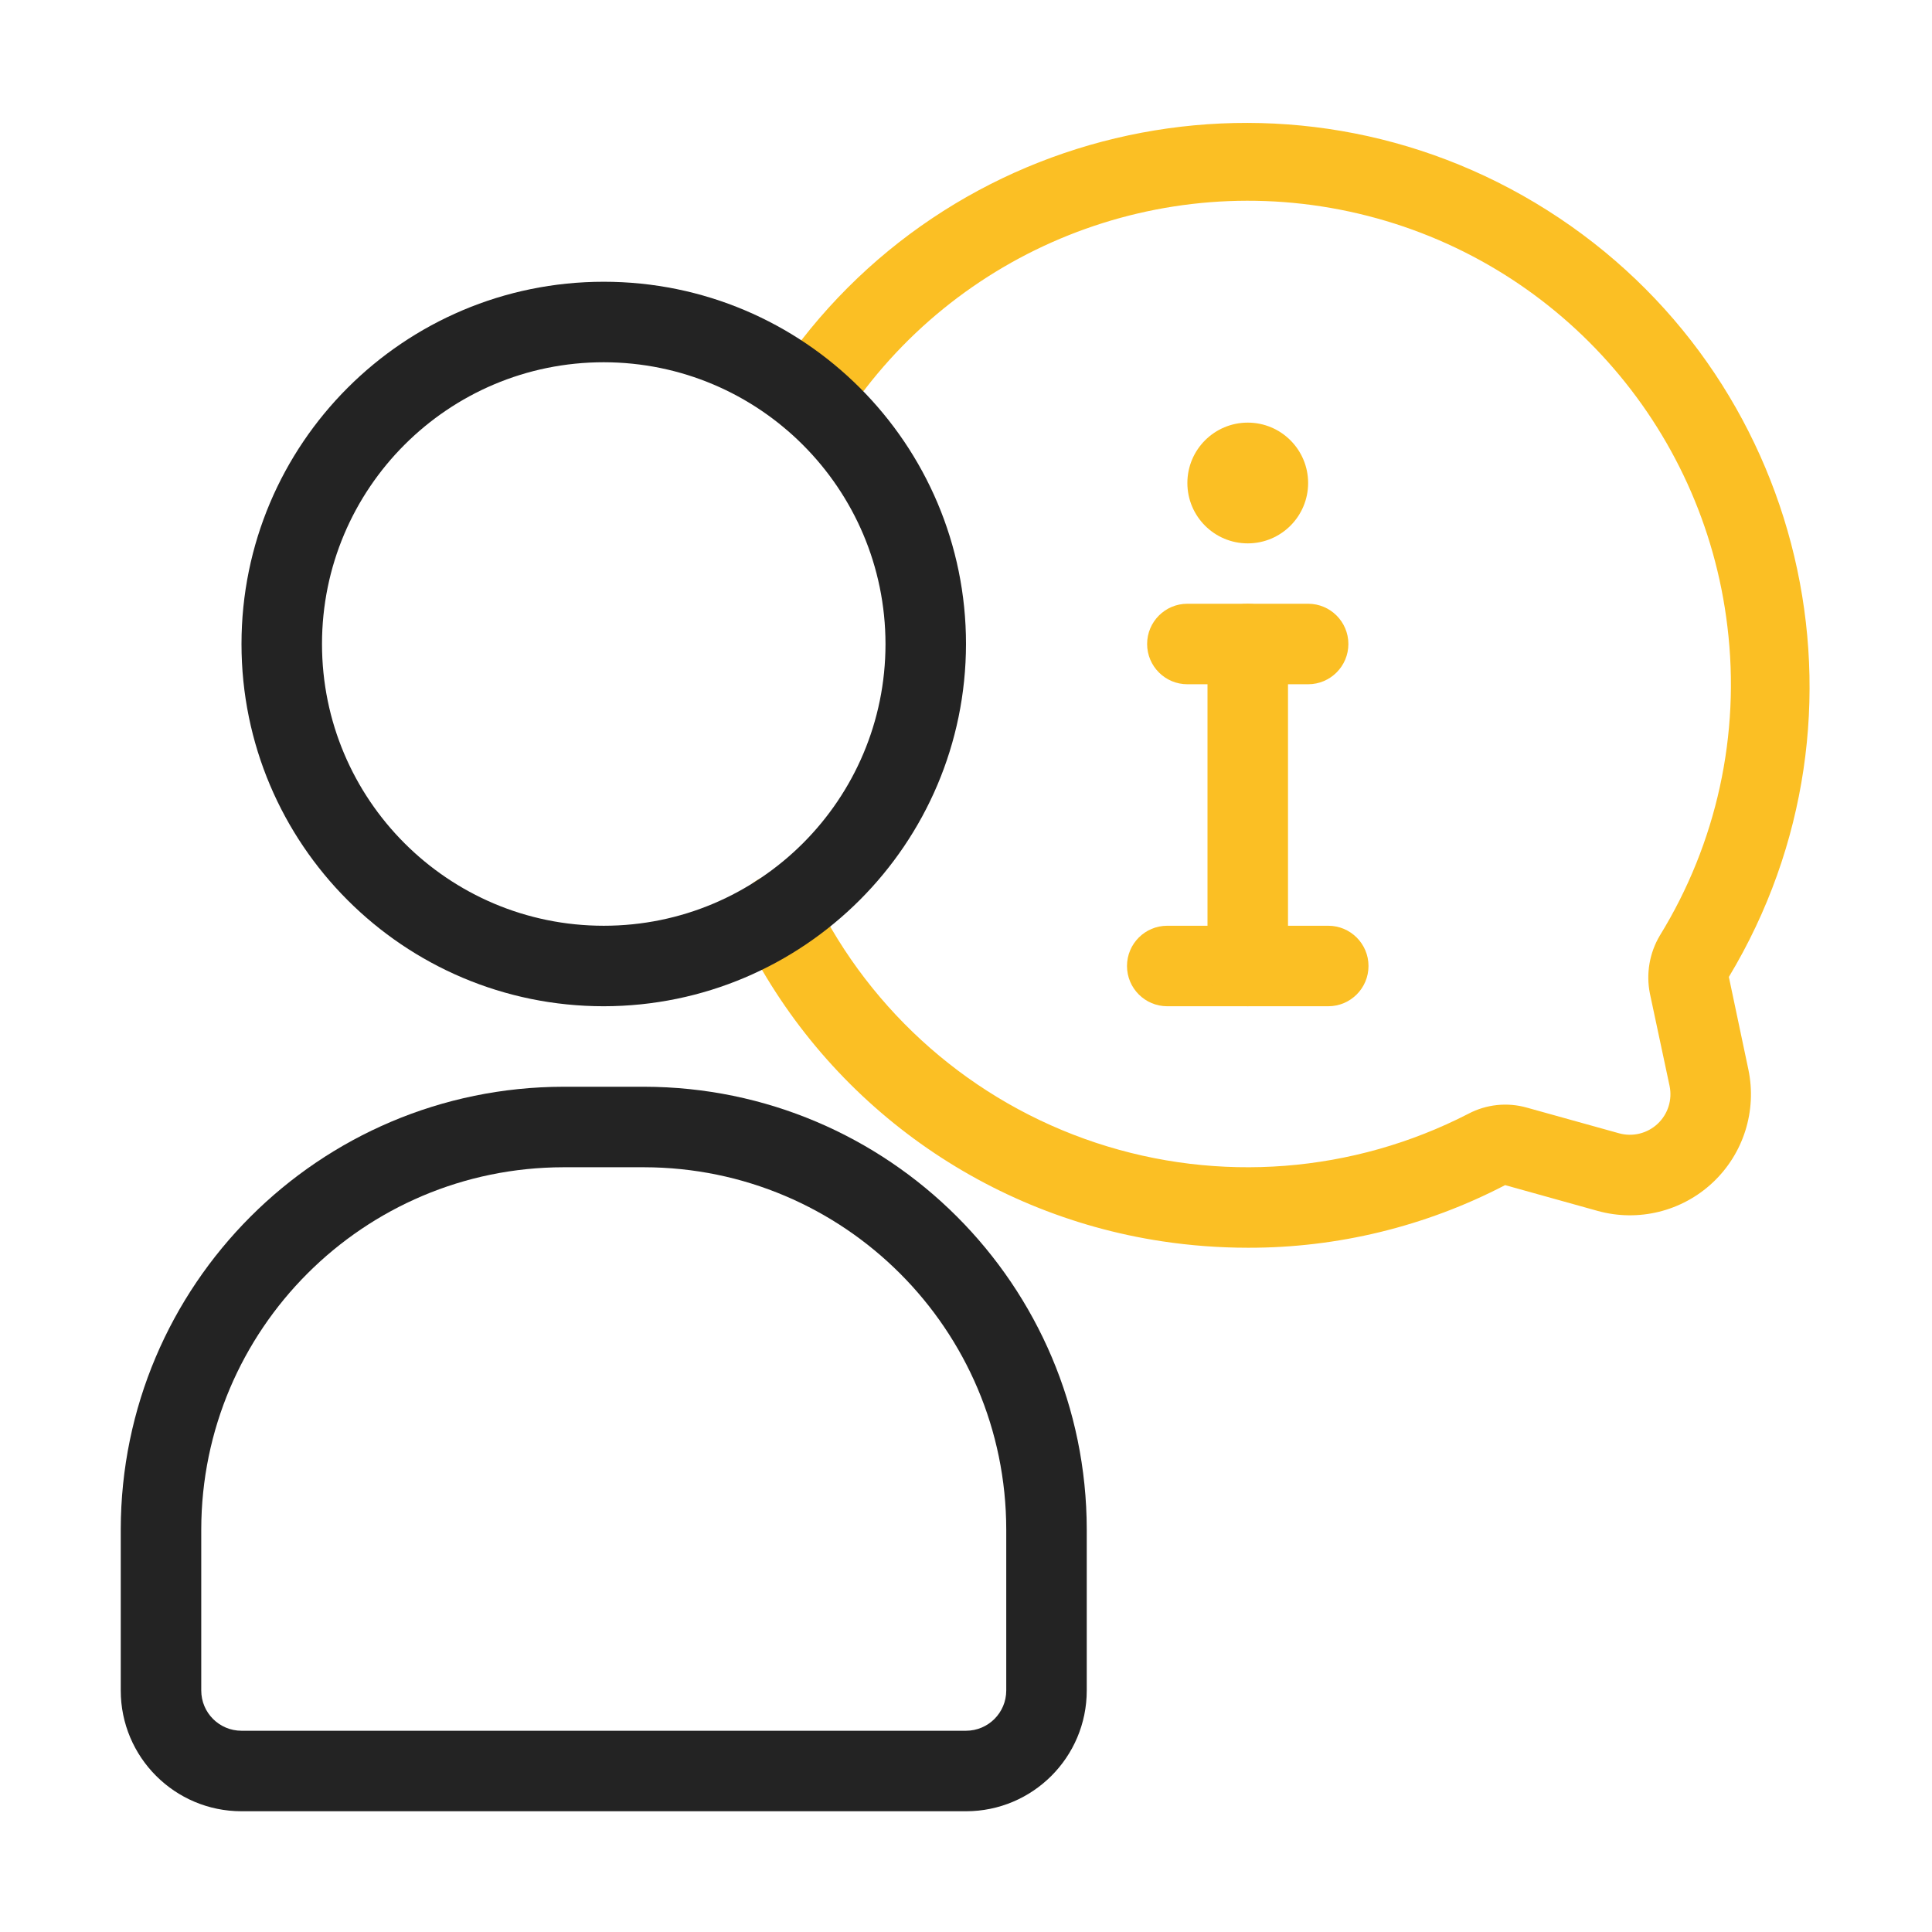
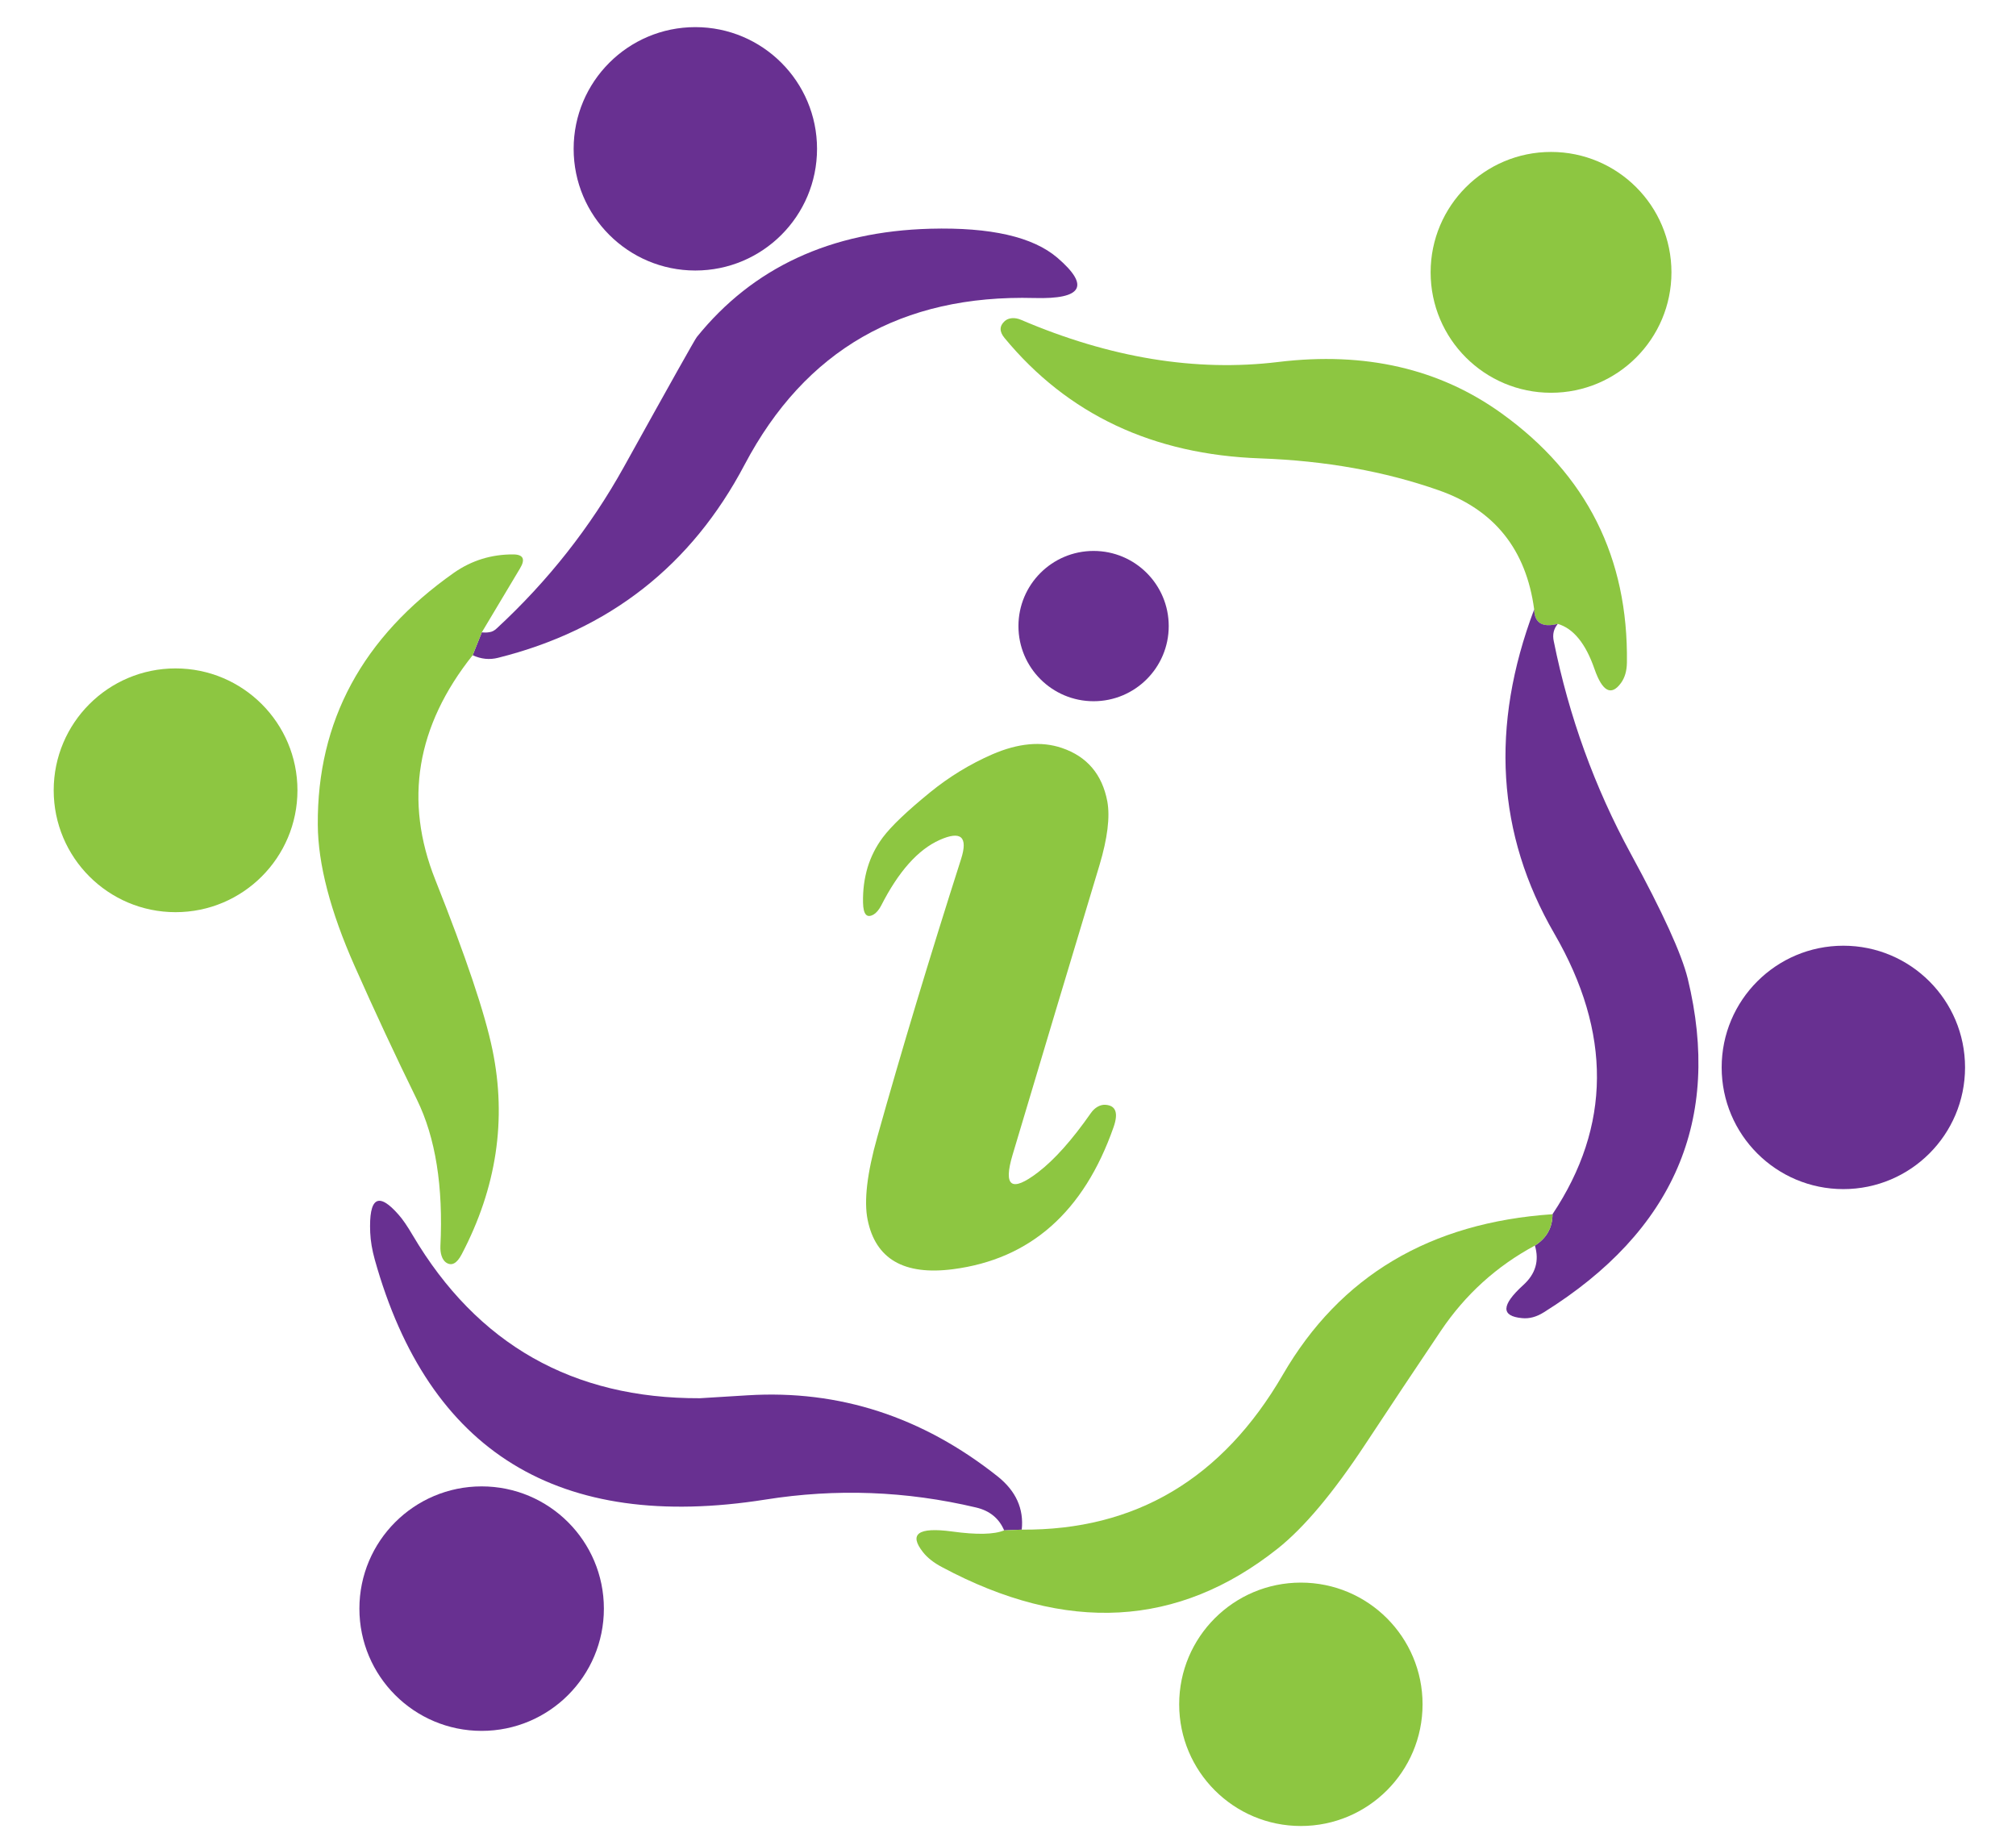
- <svg xmlns="http://www.w3.org/2000/svg" version="1.1" width="512" height="512" x="0" y="0" viewBox="0 0 48 48" style="enable-background:new 0 0 512 512" xml:space="preserve" class="">
-   <g>
-     <g fill="#7fbde7">
-       <path d="M31.008 31a14.4 14.4 0 0 1-2.135-.16 13.916 13.916 0 0 1-10.441-7.68 1 1 0 1 1 1.8-.879 11.983 11.983 0 0 0 16.248 5.391 1.965 1.965 0 0 1 1.459-.152l2.289.637a1.007 1.007 0 0 0 1.252-1.178l-.488-2.291a2.039 2.039 0 0 1 .247-1.446 11.9 11.9 0 0 0 1.678-7.675 12 12 0 0 0-21.952-5.157 1 1 0 0 1-1.671-1.1 14 14 0 0 1 23.659 14.962l.485 2.3a3.006 3.006 0 0 1-3.744 3.513l-2.3-.641A13.777 13.777 0 0 1 31.008 31z" fill="#fbbf24" data-original="#7fbde7" />
-       <path d="M33 25h-4a1 1 0 0 1 0-2h4a1 1 0 0 1 0 2zM32.5 17h-3a1 1 0 0 1 0-2h3a1 1 0 0 1 0 2z" fill="#fbbf24" data-original="#7fbde7" />
-       <path d="M31 25a1 1 0 0 1-1-1v-8a1 1 0 0 1 2 0v8a1 1 0 0 1-1 1z" fill="#fbbf24" data-original="#7fbde7" />
-       <circle cx="31" cy="12" r="1.5" fill="#fbbf24" data-original="#7fbde7" />
-     </g>
-     <path fill="#232323" d="M24 45H6a3 3 0 0 1-3-3v-4a11.013 11.013 0 0 1 11-11h2a11.013 11.013 0 0 1 11 11v4a3 3 0 0 1-3 3zM14 29a9.011 9.011 0 0 0-9 9v4a1 1 0 0 0 1 1h18a1 1 0 0 0 1-1v-4a9.011 9.011 0 0 0-9-9zM15 25a9 9 0 1 1 9-9 9.011 9.011 0 0 1-9 9zm0-16a7 7 0 1 0 7 7 7.008 7.008 0 0 0-7-7z" data-original="#232323" />
-   </g>
+ <svg xmlns="http://www.w3.org/2000/svg" version="1.1" viewBox="0 0 110 100">
+   <circle fill="rgb(104,48,145)" fill-opacity="1.000" cx="37.94" cy="8.12" r="6.64" />
+   <circle fill="rgb(141,198,65)" fill-opacity="1.000" cx="84.63" cy="14.86" r="6.57" />
+   <path fill="rgb(104,48,145)" fill-opacity="1.000" d="M 25.79 35.75 L 26.29 34.50 Q 26.51 34.53 26.72 34.49 Q 26.92 34.46 27.10 34.29 Q 31.30 30.41 34.04 25.48 Q 37.89 18.54 38.02 18.39 Q 42.61 12.70 50.76 12.48 Q 55.69 12.35 57.69 14.06 Q 60.38 16.37 56.44 16.26 Q 45.58 15.97 40.63 25.35 Q 36.28 33.61 27.18 35.89 Q 26.48 36.07 25.79 35.75 Z" />
+   <path fill="rgb(141,198,65)" fill-opacity="1.000" d="M 85.00 34.04 Q 83.73 34.36 83.71 33.25 Q 83.05 28.34 78.50 26.75 Q 74.09 25.20 68.76 25.01 Q 59.98 24.70 54.81 18.44 Q 54.38 17.92 54.82 17.52 A 0.92 0.69 32.3 0 1 55.71 17.45 Q 63.00 20.57 69.75 19.75 Q 76.85 18.89 81.94 22.56 Q 88.89 27.56 88.77 36.16 Q 88.76 36.83 88.45 37.26 Q 87.65 38.36 87.00 36.50 Q 86.28 34.42 85.00 34.04 Z" />
+   <path fill="rgb(141,198,65)" fill-opacity="1.000" d="M 26.29 34.50 L 25.79 35.75 Q 21.18 41.54 23.75 48.00 Q 26.26 54.31 26.87 57.28 Q 28.05 62.99 25.19 68.44 Q 24.79 69.20 24.33 68.88 A 1.15 0.66 -78.7 0 1 24.03 67.99 Q 24.27 63.10 22.75 60.00 Q 20.98 56.39 19.35 52.71 Q 17.36 48.22 17.34 45.00 Q 17.28 36.52 24.77 31.25 Q 26.22 30.24 28.01 30.25 Q 28.83 30.26 28.37 31.02 L 26.29 34.50 Z" />
+   <circle fill="rgb(104,48,145)" fill-opacity="1.000" cx="59.67" cy="34.16" r="4.10" />
+   <path fill="rgb(104,48,145)" fill-opacity="1.000" d="M 83.71 33.25 Q 83.73 34.36 85.00 34.04 Q 84.66 34.44 84.78 34.99 Q 86.02 41.14 88.98 46.58 Q 91.59 51.37 92.09 53.40 Q 94.89 64.95 84.24 71.60 Q 83.64 71.98 83.05 71.92 Q 81.31 71.76 83.11 70.12 Q 84.12 69.21 83.75 67.96 Q 84.71 67.35 84.71 66.25 Q 89.51 59.05 84.81 50.94 Q 80.10 42.81 83.71 33.25 Z" />
+   <circle fill="rgb(141,198,65)" fill-opacity="1.000" cx="9.58" cy="43.12" r="6.65" />
+   <path fill="rgb(141,198,65)" fill-opacity="1.000" d="M 51.27 45.83 Q 49.50 46.62 48.08 49.41 Q 47.90 49.75 47.68 49.89 Q 47.11 50.23 47.09 49.25 Q 47.05 47.19 48.17 45.69 Q 48.86 44.77 50.75 43.23 Q 52.31 41.96 54.14 41.16 Q 56.26 40.24 57.94 40.81 Q 60.00 41.51 60.42 43.73 Q 60.65 45.00 59.99 47.21 Q 57.61 55.10 55.25 63.01 Q 54.47 65.62 56.63 63.97 Q 57.98 62.94 59.53 60.72 A 1.02 0.77 -66.5 0 1 60.31 60.28 Q 61.17 60.33 60.76 61.50 Q 58.33 68.43 52.00 69.25 Q 47.99 69.77 47.34 66.55 Q 47.03 65.01 47.87 62.03 Q 49.84 55.00 52.44 46.87 Q 53.02 45.05 51.27 45.83 Z" />
+   <circle fill="rgb(104,48,145)" fill-opacity="1.000" cx="100.58" cy="58.24" r="6.64" />
+   <path fill="rgb(104,48,145)" fill-opacity="1.000" d="M 55.75 83.46 L 54.79 83.50 Q 54.37 82.51 53.25 82.25 Q 47.55 80.90 41.76 81.82 Q 24.86 84.49 20.45 68.73 Q 20.23 67.94 20.20 67.25 Q 20.08 64.36 21.76 66.29 Q 22.08 66.65 22.52 67.40 Q 27.80 76.33 38.19 76.29 Q 38.23 76.29 40.80 76.13 Q 48.28 75.67 54.44 80.56 Q 55.93 81.75 55.75 83.46 Z" />
+   <path fill="rgb(141,198,65)" fill-opacity="1.000" d="M 84.71 66.25 Q 84.71 67.35 83.75 67.96 Q 80.62 69.64 78.62 72.61 Q 76.54 75.70 74.49 78.81 Q 71.87 82.78 69.72 84.49 Q 61.58 90.96 51.39 85.50 Q 50.73 85.15 50.37 84.70 Q 49.17 83.19 51.94 83.56 Q 53.97 83.84 54.79 83.50 L 55.75 83.46 Q 65.05 83.53 70.00 75.00 Q 74.68 66.93 84.71 66.25 Z" />
+   <circle fill="rgb(104,48,145)" fill-opacity="1.000" cx="26.28" cy="87.77" r="6.67" />
+   <circle fill="rgb(141,198,65)" fill-opacity="1.000" cx="70.98" cy="92.99" r="6.64" />
</svg>
